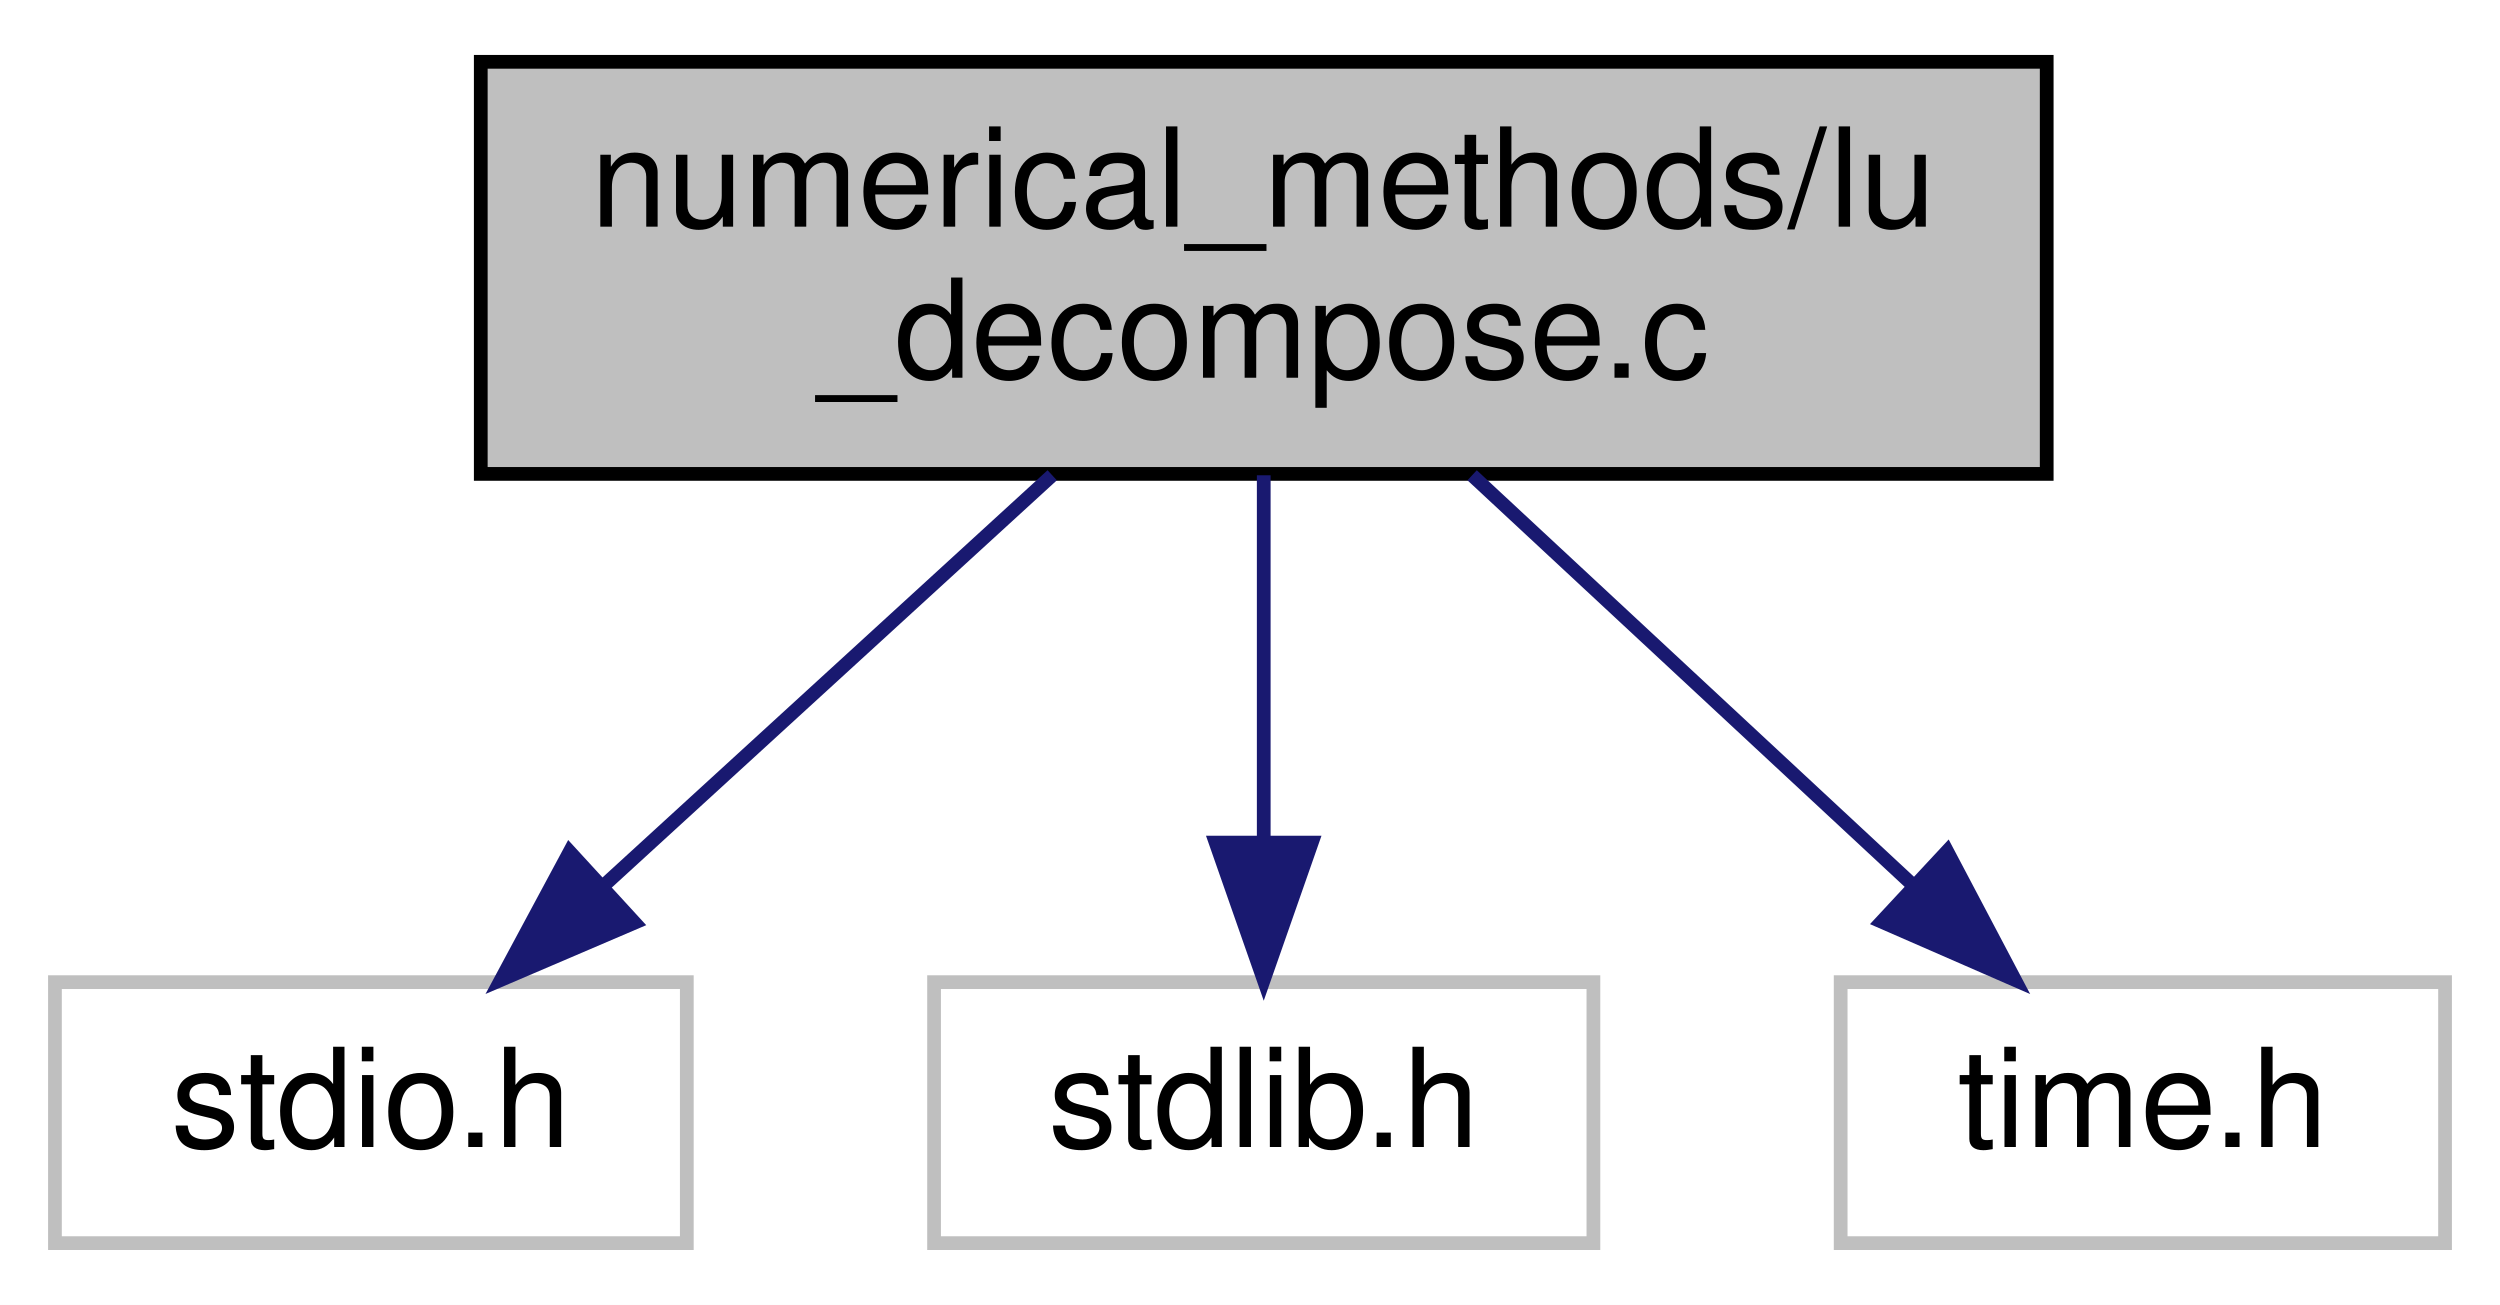
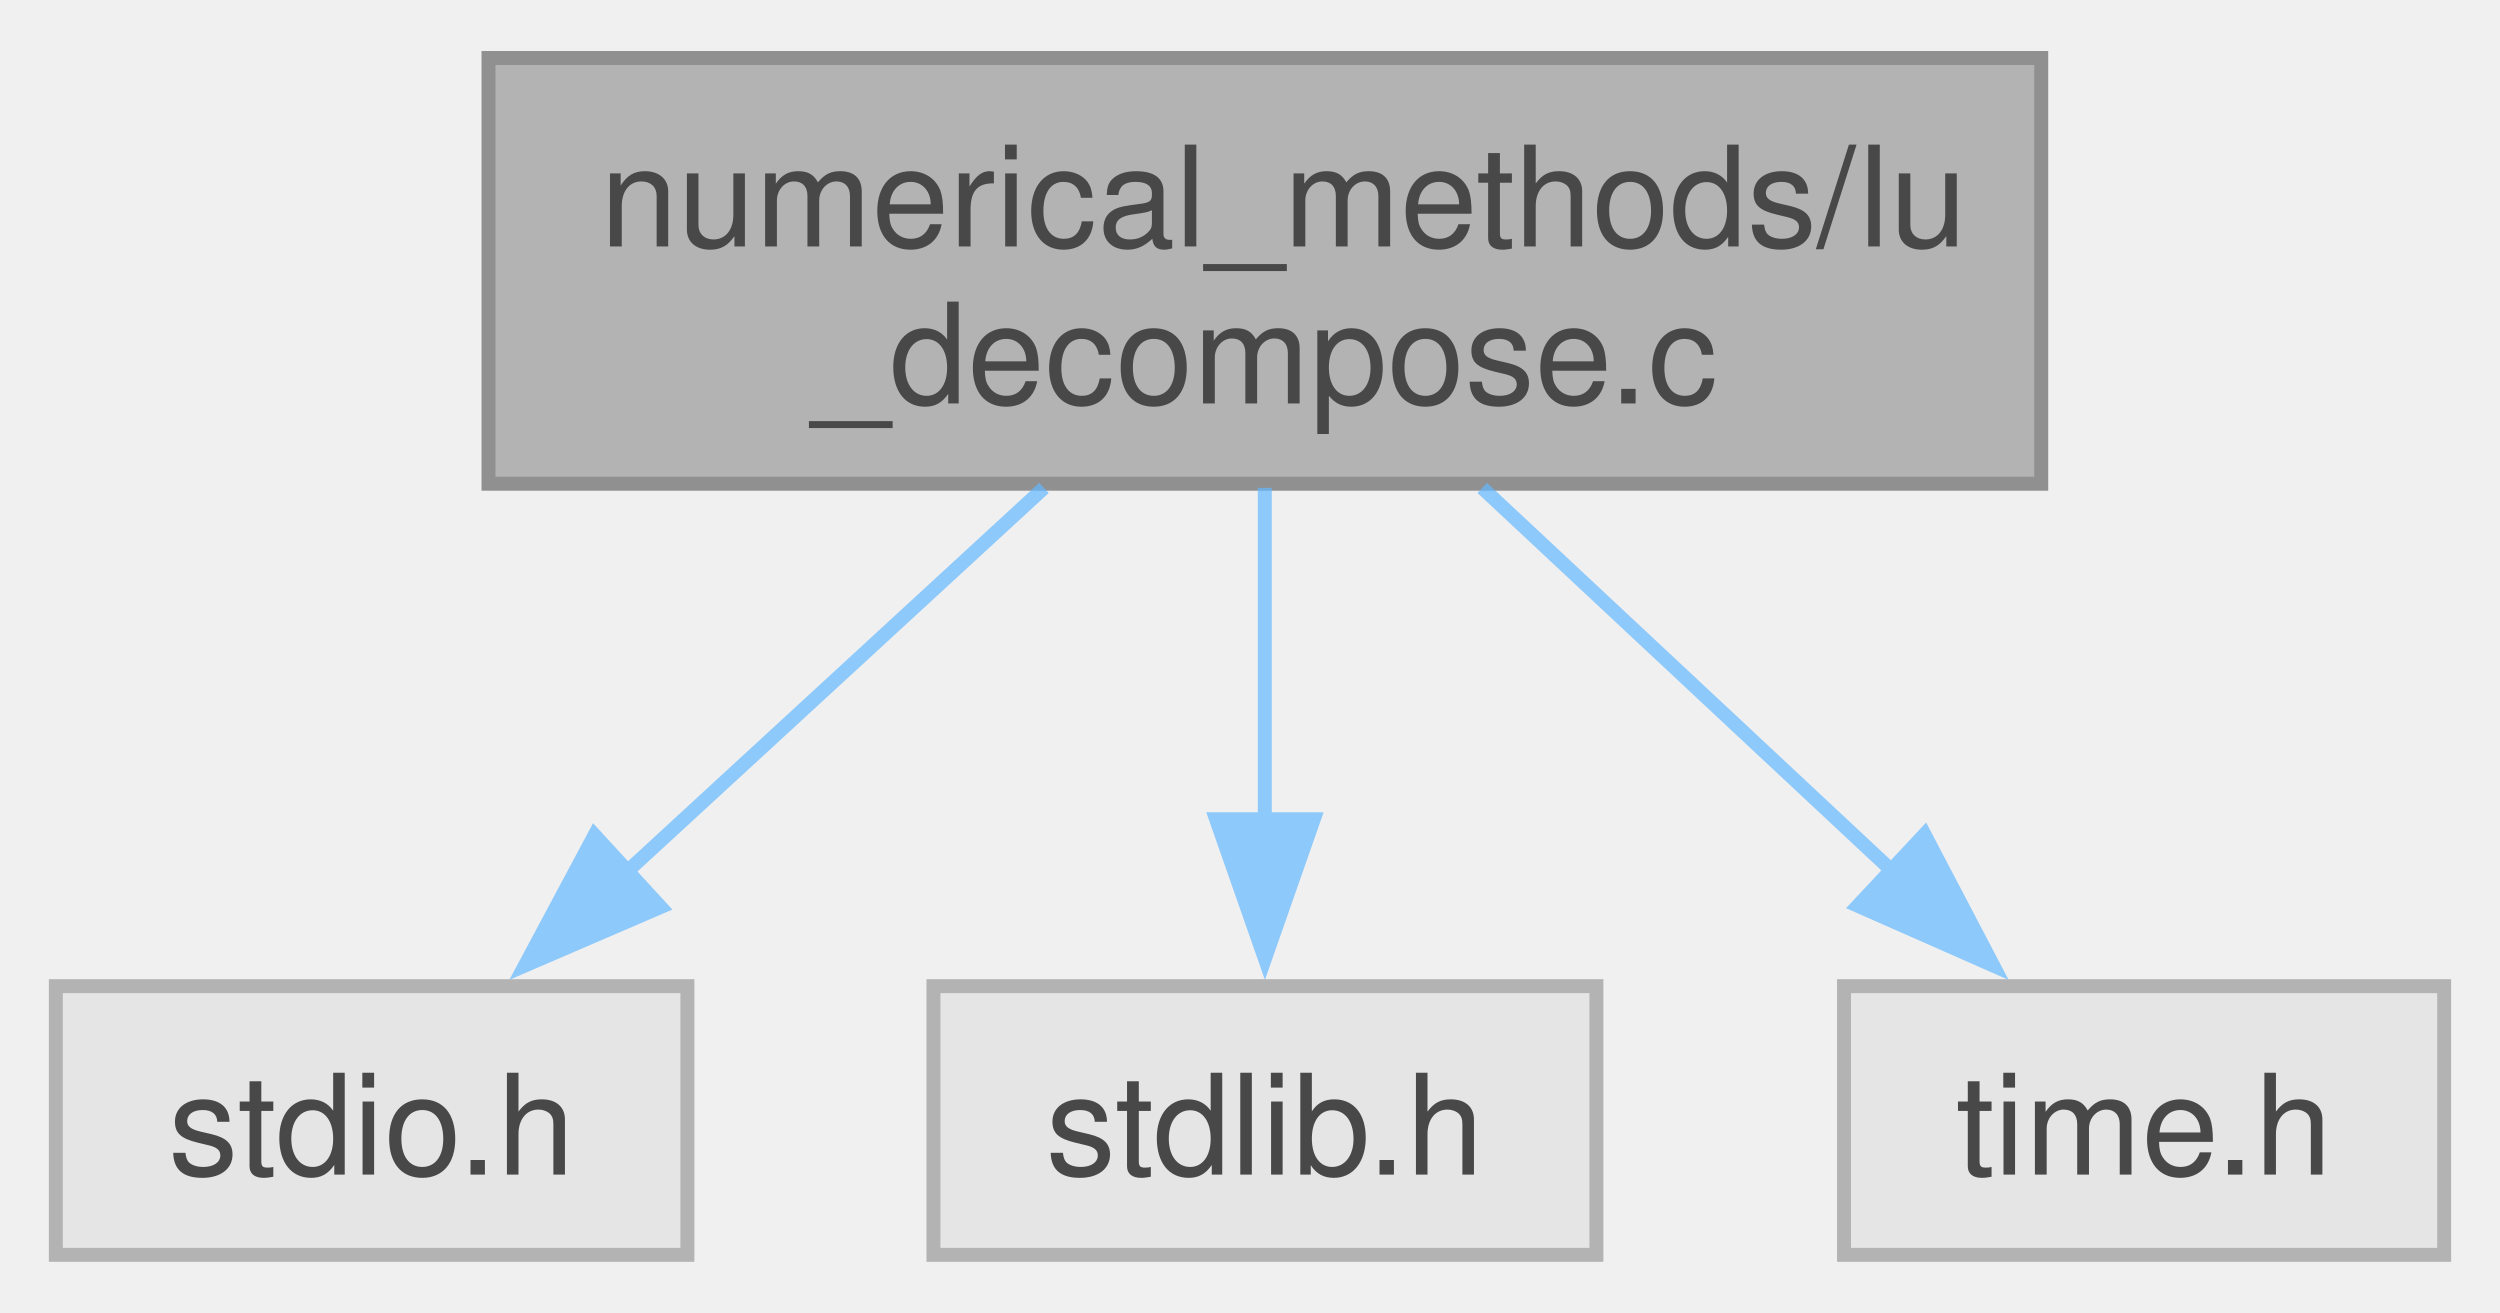
- <svg xmlns="http://www.w3.org/2000/svg" xmlns:xlink="http://www.w3.org/1999/xlink" width="182pt" height="95pt" viewBox="0.00 0.00 182.00 95.00">
-   <g id="graph0" class="graph" transform="scale(1 1) rotate(0) translate(4 91)">
-     <polygon fill="white" stroke="transparent" points="-4,4 -4,-91 178,-91 178,4 -4,4" />
-     <g id="node1" class="node">
-       <g id="a_node1">
-         <a xlink:title="LU decomposition of a square matrix">
-           <polygon fill="#bfbfbf" stroke="black" points="31,-56.5 31,-86.5 145,-86.5 145,-56.5 31,-56.5" />
-           <text text-anchor="start" x="39" y="-74.5" font-family="Helvetica,sans-Serif" font-size="10.00">numerical_methods/lu</text>
-           <text text-anchor="middle" x="88" y="-63.5" font-family="Helvetica,sans-Serif" font-size="10.00">_decompose.c</text>
-         </a>
+ <svg xmlns="http://www.w3.org/2000/svg" xmlns:xlink="http://www.w3.org/1999/xlink" width="179pt" height="94pt" viewBox="0.00 0.00 179.12 93.75">
+   <svg id="main" version="1.1" xml:space="preserve">
+     <style type="text/css">
+ .node, .edge {opacity: 0.7;}
+ .node.selected, .edge.selected {opacity: 1;}
+ .edge:hover path { stroke: red; }
+ .edge:hover polygon { stroke: red; fill: red; }
+ </style>
+     <svg id="graph" class="graph">
+       <g id="graph0" class="graph" transform="scale(1 1) rotate(0) translate(4 89.75)">
+         <g id="Node000001" class="node">
+           <g id="a_Node000001">
+             <a xlink:title="LU decomposition of a square matrix">
+               <polygon fill="#999999" stroke="#666666" points="142.25,-85.75 31,-85.75 31,-55.25 142.25,-55.25 142.25,-85.75" />
+               <text text-anchor="start" x="39" y="-72.25" font-family="Helvetica,sans-Serif" font-size="10.00">numerical_methods/lu</text>
+               <text text-anchor="middle" x="86.62" y="-61" font-family="Helvetica,sans-Serif" font-size="10.00">_decompose.c</text>
+             </a>
+           </g>
+         </g>
+         <g id="Node000002" class="node">
+           <g id="a_Node000002">
+             <a xlink:title=" ">
+               <polygon fill="#e0e0e0" stroke="#999999" points="45.25,-19.25 0,-19.25 0,0 45.25,0 45.25,-19.25" />
+               <text text-anchor="middle" x="22.62" y="-5.75" font-family="Helvetica,sans-Serif" font-size="10.00">stdio.h</text>
+             </a>
+           </g>
+         </g>
+         <g id="edge1_Node000001_Node000002" class="edge">
+           <g id="a_edge1_Node000001_Node000002">
+             <a xlink:title=" ">
+               <path fill="none" stroke="#63b8ff" d="M70.8,-54.95C61.72,-46.59 50.26,-36.05 40.81,-27.35" />
+               <polygon fill="#63b8ff" stroke="#63b8ff" points="43.33,-24.92 33.61,-20.73 38.6,-30.07 43.33,-24.92" />
+             </a>
+           </g>
+         </g>
+         <g id="Node000003" class="node">
+           <g id="a_Node000003">
+             <a xlink:title=" ">
+               <polygon fill="#e0e0e0" stroke="#999999" points="110.38,-19.25 62.88,-19.25 62.88,0 110.38,0 110.38,-19.25" />
+               <text text-anchor="middle" x="86.62" y="-5.75" font-family="Helvetica,sans-Serif" font-size="10.00">stdlib.h</text>
+             </a>
+           </g>
+         </g>
+         <g id="edge2_Node000001_Node000003" class="edge">
+           <g id="a_edge2_Node000001_Node000003">
+             <a xlink:title=" ">
+               <path fill="none" stroke="#63b8ff" d="M86.62,-54.95C86.62,-47.71 86.62,-38.84 86.62,-30.94" />
+               <polygon fill="#63b8ff" stroke="#63b8ff" points="90.13,-31.21 86.63,-21.21 83.13,-31.21 90.13,-31.21" />
+             </a>
+           </g>
+         </g>
+         <g id="Node000004" class="node">
+           <g id="a_Node000004">
+             <a xlink:title=" ">
+               <polygon fill="#e0e0e0" stroke="#999999" points="171.12,-19.25 128.12,-19.25 128.12,0 171.12,0 171.12,-19.25" />
+               <text text-anchor="middle" x="149.62" y="-5.75" font-family="Helvetica,sans-Serif" font-size="10.00">time.h</text>
+             </a>
+           </g>
+         </g>
+         <g id="edge3_Node000001_Node000004" class="edge">
+           <g id="a_edge3_Node000001_Node000004">
+             <a xlink:title=" ">
+               <path fill="none" stroke="#63b8ff" d="M102.2,-54.95C111.14,-46.59 122.42,-36.05 131.73,-27.35" />
+               <polygon fill="#63b8ff" stroke="#63b8ff" points="133.89,-30.12 138.81,-20.73 129.11,-25.01 133.89,-30.12" />
+             </a>
+           </g>
+         </g>
      </g>
-     </g>
-     <g id="node2" class="node">
-       <g id="a_node2">
-         <a xlink:title=" ">
-           <polygon fill="white" stroke="#bfbfbf" points="0,-0.5 0,-19.5 46,-19.5 46,-0.5 0,-0.5" />
-           <text text-anchor="middle" x="23" y="-7.5" font-family="Helvetica,sans-Serif" font-size="10.00">stdio.h</text>
-         </a>
-       </g>
-     </g>
-     <g id="edge1" class="edge">
-       <path fill="none" stroke="midnightblue" d="M72.6,-56.4C62.76,-47.4 50.01,-35.72 39.89,-26.47" />
-       <polygon fill="midnightblue" stroke="midnightblue" points="42.2,-23.83 32.46,-19.66 37.47,-28.99 42.2,-23.83" />
-     </g>
-     <g id="node3" class="node">
-       <g id="a_node3">
-         <a xlink:title=" ">
-           <polygon fill="white" stroke="#bfbfbf" points="64,-0.5 64,-19.5 112,-19.5 112,-0.5 64,-0.5" />
-           <text text-anchor="middle" x="88" y="-7.5" font-family="Helvetica,sans-Serif" font-size="10.00">stdlib.h</text>
-         </a>
-       </g>
-     </g>
-     <g id="edge2" class="edge">
-       <path fill="none" stroke="midnightblue" d="M88,-56.4C88,-48.47 88,-38.46 88,-29.86" />
-       <polygon fill="midnightblue" stroke="midnightblue" points="91.5,-29.66 88,-19.66 84.5,-29.66 91.5,-29.66" />
-     </g>
-     <g id="node4" class="node">
-       <g id="a_node4">
-         <a xlink:title=" ">
-           <polygon fill="white" stroke="#bfbfbf" points="130,-0.5 130,-19.5 174,-19.5 174,-0.5 130,-0.5" />
-           <text text-anchor="middle" x="152" y="-7.5" font-family="Helvetica,sans-Serif" font-size="10.00">time.h</text>
-         </a>
-       </g>
-     </g>
-     <g id="edge3" class="edge">
-       <path fill="none" stroke="midnightblue" d="M103.17,-56.4C112.75,-47.49 125.16,-35.95 135.07,-26.74" />
-       <polygon fill="midnightblue" stroke="midnightblue" points="137.75,-29.03 142.69,-19.66 132.98,-23.9 137.75,-29.03" />
-     </g>
-   </g>
+     </svg>
+   </svg>
+   <style type="text/css">
+ 
+ [data-mouse-over-selected='false'] { opacity: 0.7; }
+ [data-mouse-over-selected='true']  { opacity: 1.0; }
+ 
+ </style>
</svg>
